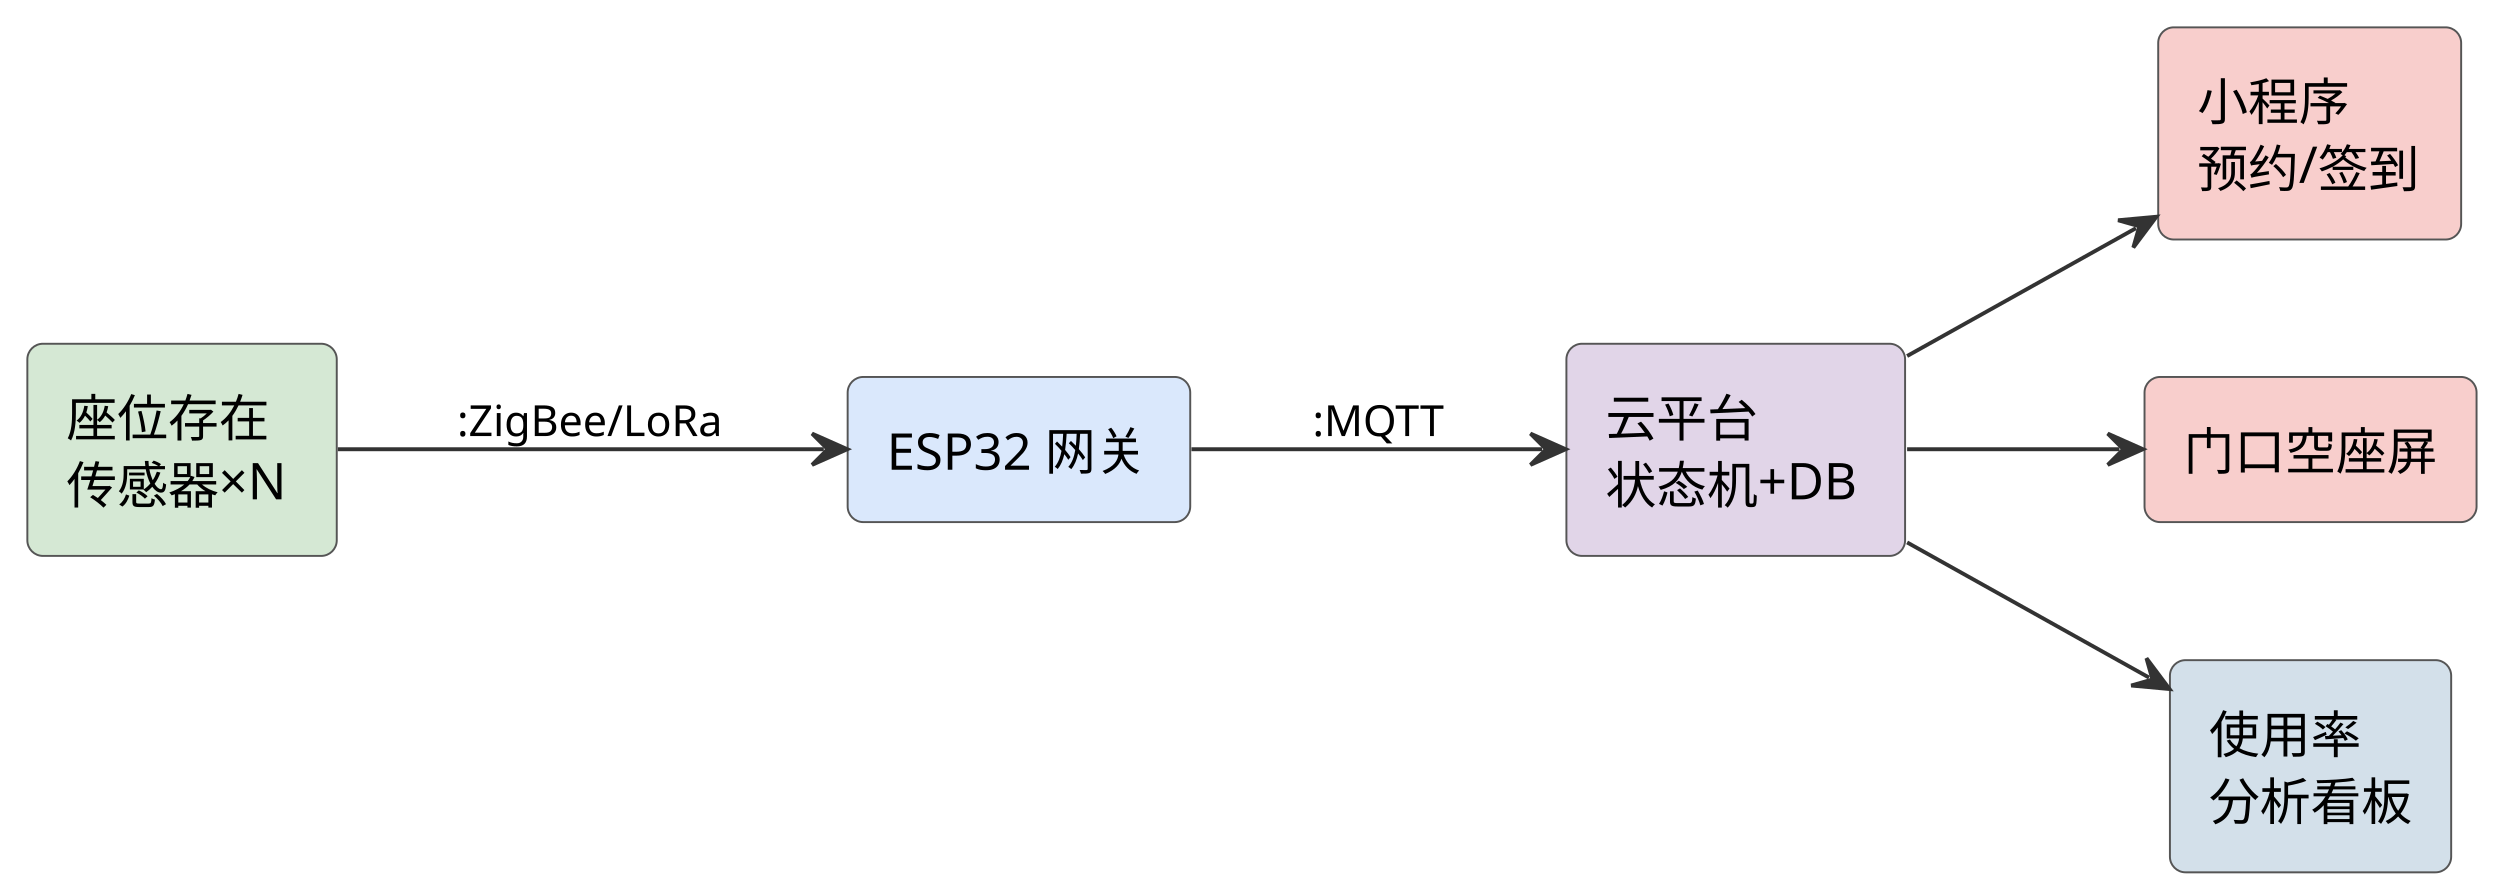
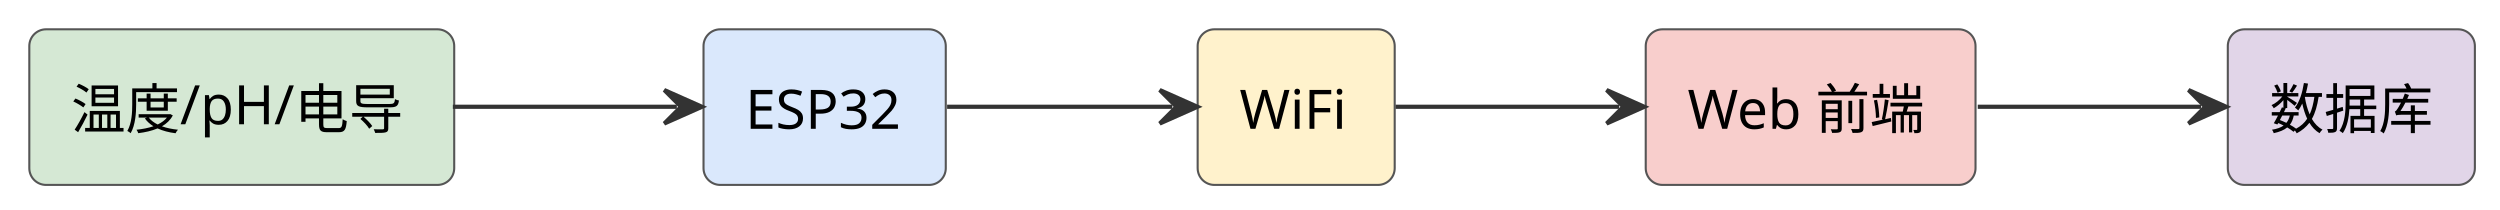
- <svg xmlns="http://www.w3.org/2000/svg" contentStyleType="text/css" height="229px" preserveAspectRatio="none" style="width:640px;height:229px;background:#FFFFFF;" version="1.1" viewBox="0 0 640 229" width="640px" zoomAndPan="magnify">
+ <svg xmlns="http://www.w3.org/2000/svg" contentStyleType="text/css" height="50px" preserveAspectRatio="none" style="width:597px;height:50px;background:#FFFFFF;" version="1.1" viewBox="0 0 597 50" width="597px" zoomAndPan="magnify">
  <defs />
  <g>
-     <g id="elem_seat">
-       <rect fill="#D5E8D4" height="54.315" rx="4" ry="4" style="stroke:#555555;stroke-width:0.5;" width="79.211" x="7" y="88" />
-       <text fill="#000000" font-family="Microsoft YaHei" font-size="13" lengthAdjust="spacing" textLength="52" x="17" y="111.755">座位存在</text>
-       <text fill="#000000" font-family="Microsoft YaHei" font-size="13" lengthAdjust="spacing" textLength="59.211" x="17" y="128.913">传感器×N</text>
+     <g id="elem_s">
+       <rect fill="#D5E8D4" height="37.158" rx="4" ry="4" style="stroke:#555555;stroke-width:0.5;" width="101.466" x="7" y="7" />
+       <text fill="#000000" font-family="Microsoft YaHei" font-size="13" lengthAdjust="spacing" textLength="81.466" x="17" y="30.755">温度/pH/电导</text>
    </g>
-     <g id="elem_gw">
-       <rect fill="#DAE8FC" height="37.158" rx="4" ry="4" style="stroke:#555555;stroke-width:0.5;" width="87.698" x="217" y="96.5" />
-       <text fill="#000000" font-family="Microsoft YaHei" font-size="13" lengthAdjust="spacing" textLength="67.698" x="227" y="120.255">ESP32 网关</text>
+     <g id="elem_esp">
+       <rect fill="#DAE8FC" height="37.158" rx="4" ry="4" style="stroke:#555555;stroke-width:0.5;" width="57.851" x="168" y="7" />
+       <text fill="#000000" font-family="Microsoft YaHei" font-size="13" lengthAdjust="spacing" textLength="37.851" x="178" y="30.755">ESP32</text>
    </g>
-     <g id="elem_srv">
-       <rect fill="#E1D5E8" height="54.315" rx="4" ry="4" style="stroke:#555555;stroke-width:0.5;" width="86.701" x="401" y="88" />
-       <text fill="#000000" font-family="Microsoft YaHei" font-size="13" lengthAdjust="spacing" textLength="39" x="411" y="111.755">云平台</text>
-       <text fill="#000000" font-family="Microsoft YaHei" font-size="13" lengthAdjust="spacing" textLength="66.701" x="411" y="128.913">状态机+DB</text>
+     <g id="elem_wifi">
+       <rect fill="#FFF2CC" height="37.158" rx="4" ry="4" style="stroke:#555555;stroke-width:0.5;" width="47.054" x="286" y="7" />
+       <text fill="#000000" font-family="Microsoft YaHei" font-size="13" lengthAdjust="spacing" textLength="27.054" x="296" y="30.755">WiFi</text>
    </g>
-     <g id="elem_app">
-       <rect fill="#F8CECC" height="54.315" rx="4" ry="4" style="stroke:#555555;stroke-width:0.5;" width="77.554" x="552.5" y="7" />
-       <text fill="#000000" font-family="Microsoft YaHei" font-size="13" lengthAdjust="spacing" textLength="39" x="562.5" y="30.755">小程序</text>
-       <text fill="#000000" font-family="Microsoft YaHei" font-size="13" lengthAdjust="spacing" textLength="57.554" x="562.5" y="47.913">预约/签到</text>
+     <g id="elem_web">
+       <rect fill="#F8CECC" height="37.158" rx="4" ry="4" style="stroke:#555555;stroke-width:0.5;" width="78.754" x="393" y="7" />
+       <text fill="#000000" font-family="Microsoft YaHei" font-size="13" lengthAdjust="spacing" textLength="58.754" x="403" y="30.755">Web 前端</text>
    </g>
-     <g id="elem_scr">
-       <rect fill="#F8CECC" height="37.158" rx="4" ry="4" style="stroke:#555555;stroke-width:0.5;" width="85" x="549" y="96.5" />
-       <text fill="#000000" font-family="Microsoft YaHei" font-size="13" lengthAdjust="spacing" textLength="65" x="559" y="120.255">门口空座屏</text>
+     <g id="elem_db">
+       <rect fill="#E1D5E8" height="37.158" rx="4" ry="4" style="stroke:#555555;stroke-width:0.5;" width="59" x="532" y="7" />
+       <text fill="#000000" font-family="Microsoft YaHei" font-size="13" lengthAdjust="spacing" textLength="39" x="542" y="30.755">数据库</text>
    </g>
-     <g id="elem_ana">
-       <rect fill="#D3E0EA" height="54.315" rx="4" ry="4" style="stroke:#555555;stroke-width:0.5;" width="72" x="555.5" y="169" />
-       <text fill="#000000" font-family="Microsoft YaHei" font-size="13" lengthAdjust="spacing" textLength="39" x="565.5" y="192.755">使用率</text>
-       <text fill="#000000" font-family="Microsoft YaHei" font-size="13" lengthAdjust="spacing" textLength="52" x="565.5" y="209.913">分析看板</text>
+     <g id="link_s_esp">
+       <path d="M108.14,25.5 C128.14,25.5 144.49,25.5 161.63,25.5 " fill="none" id="s-to-esp" style="stroke:#333333;stroke-width:1.0;" />
+       <polygon fill="#333333" points="167.63,25.5,158.63,21.5,162.63,25.5,158.63,29.5,167.63,25.5" style="stroke:#333333;stroke-width:1.0;" />
    </g>
-     <g id="link_seat_gw">
-       <path d="M86.48,115 C123.38,115 172.68,115 210.89,115 " fill="none" id="seat-to-gw" style="stroke:#333333;stroke-width:1.0;" />
-       <polygon fill="#333333" points="216.89,115,207.89,111,211.89,115,207.89,119,216.89,115" style="stroke:#333333;stroke-width:1.0;" />
-       <text fill="#000000" font-family="Microsoft YaHei" font-size="11" lengthAdjust="spacing" textLength="69.416" x="117" y="111.639">:ZigBee/LoRa</text>
+     <g id="link_esp_wifi">
+       <path d="M226.17,25.5 C244.71,25.5 262.66,25.5 279.95,25.5 " fill="none" id="esp-to-wifi" style="stroke:#333333;stroke-width:1.0;" />
+       <polygon fill="#333333" points="285.95,25.5,276.95,21.5,280.95,25.5,276.95,29.5,285.95,25.5" style="stroke:#333333;stroke-width:1.0;" />
    </g>
-     <g id="link_gw_srv">
-       <path d="M305.01,115 C333.95,115 365.93,115 394.8,115 " fill="none" id="gw-to-srv" style="stroke:#333333;stroke-width:1.0;" />
-       <polygon fill="#333333" points="400.8,115,391.8,111,395.8,115,391.8,119,400.8,115" style="stroke:#333333;stroke-width:1.0;" />
-       <text fill="#000000" font-family="Microsoft YaHei" font-size="11" lengthAdjust="spacing" textLength="34.971" x="336" y="111.639">:MQTT</text>
+     <g id="link_wifi_web">
+       <path d="M333.26,25.5 C349.96,25.5 367.06,25.5 386.66,25.5 " fill="none" id="wifi-to-web" style="stroke:#333333;stroke-width:1.0;" />
+       <polygon fill="#333333" points="392.66,25.5,383.66,21.5,387.66,25.5,383.66,29.5,392.66,25.5" style="stroke:#333333;stroke-width:1.0;" />
    </g>
-     <g id="link_srv_app">
-       <path d="M488.22,91.14 C508.44,79.84 527.151,69.385 546.801,58.415 " fill="none" id="srv-to-app" style="stroke:#333333;stroke-width:1.0;" />
-       <polygon fill="#333333" points="552.04,55.49,542.232,56.385,547.674,57.927,546.131,63.37,552.04,55.49" style="stroke:#333333;stroke-width:1.0;" />
-     </g>
-     <g id="link_srv_scr">
-       <path d="M488.22,115 C507.27,115 523.63,115 542.58,115 " fill="none" id="srv-to-scr" style="stroke:#333333;stroke-width:1.0;" />
-       <polygon fill="#333333" points="548.58,115,539.58,111,543.58,115,539.58,119,548.58,115" style="stroke:#333333;stroke-width:1.0;" />
-     </g>
-     <g id="link_srv_ana">
-       <path d="M488.22,138.86 C509.61,150.81 529.942,162.163 550.162,173.463 " fill="none" id="srv-to-ana" style="stroke:#333333;stroke-width:1.0;" />
-       <polygon fill="#333333" points="555.4,176.39,549.495,168.508,551.035,173.951,545.592,175.491,555.4,176.39" style="stroke:#333333;stroke-width:1.0;" />
+     <g id="link_web_db">
+       <path d="M472.29,25.5 C491.41,25.5 508.06,25.5 525.62,25.5 " fill="none" id="web-to-db" style="stroke:#333333;stroke-width:1.0;" />
+       <polygon fill="#333333" points="531.62,25.5,522.62,21.5,526.62,25.5,522.62,29.5,531.62,25.5" style="stroke:#333333;stroke-width:1.0;" />
    </g>
  </g>
</svg>
